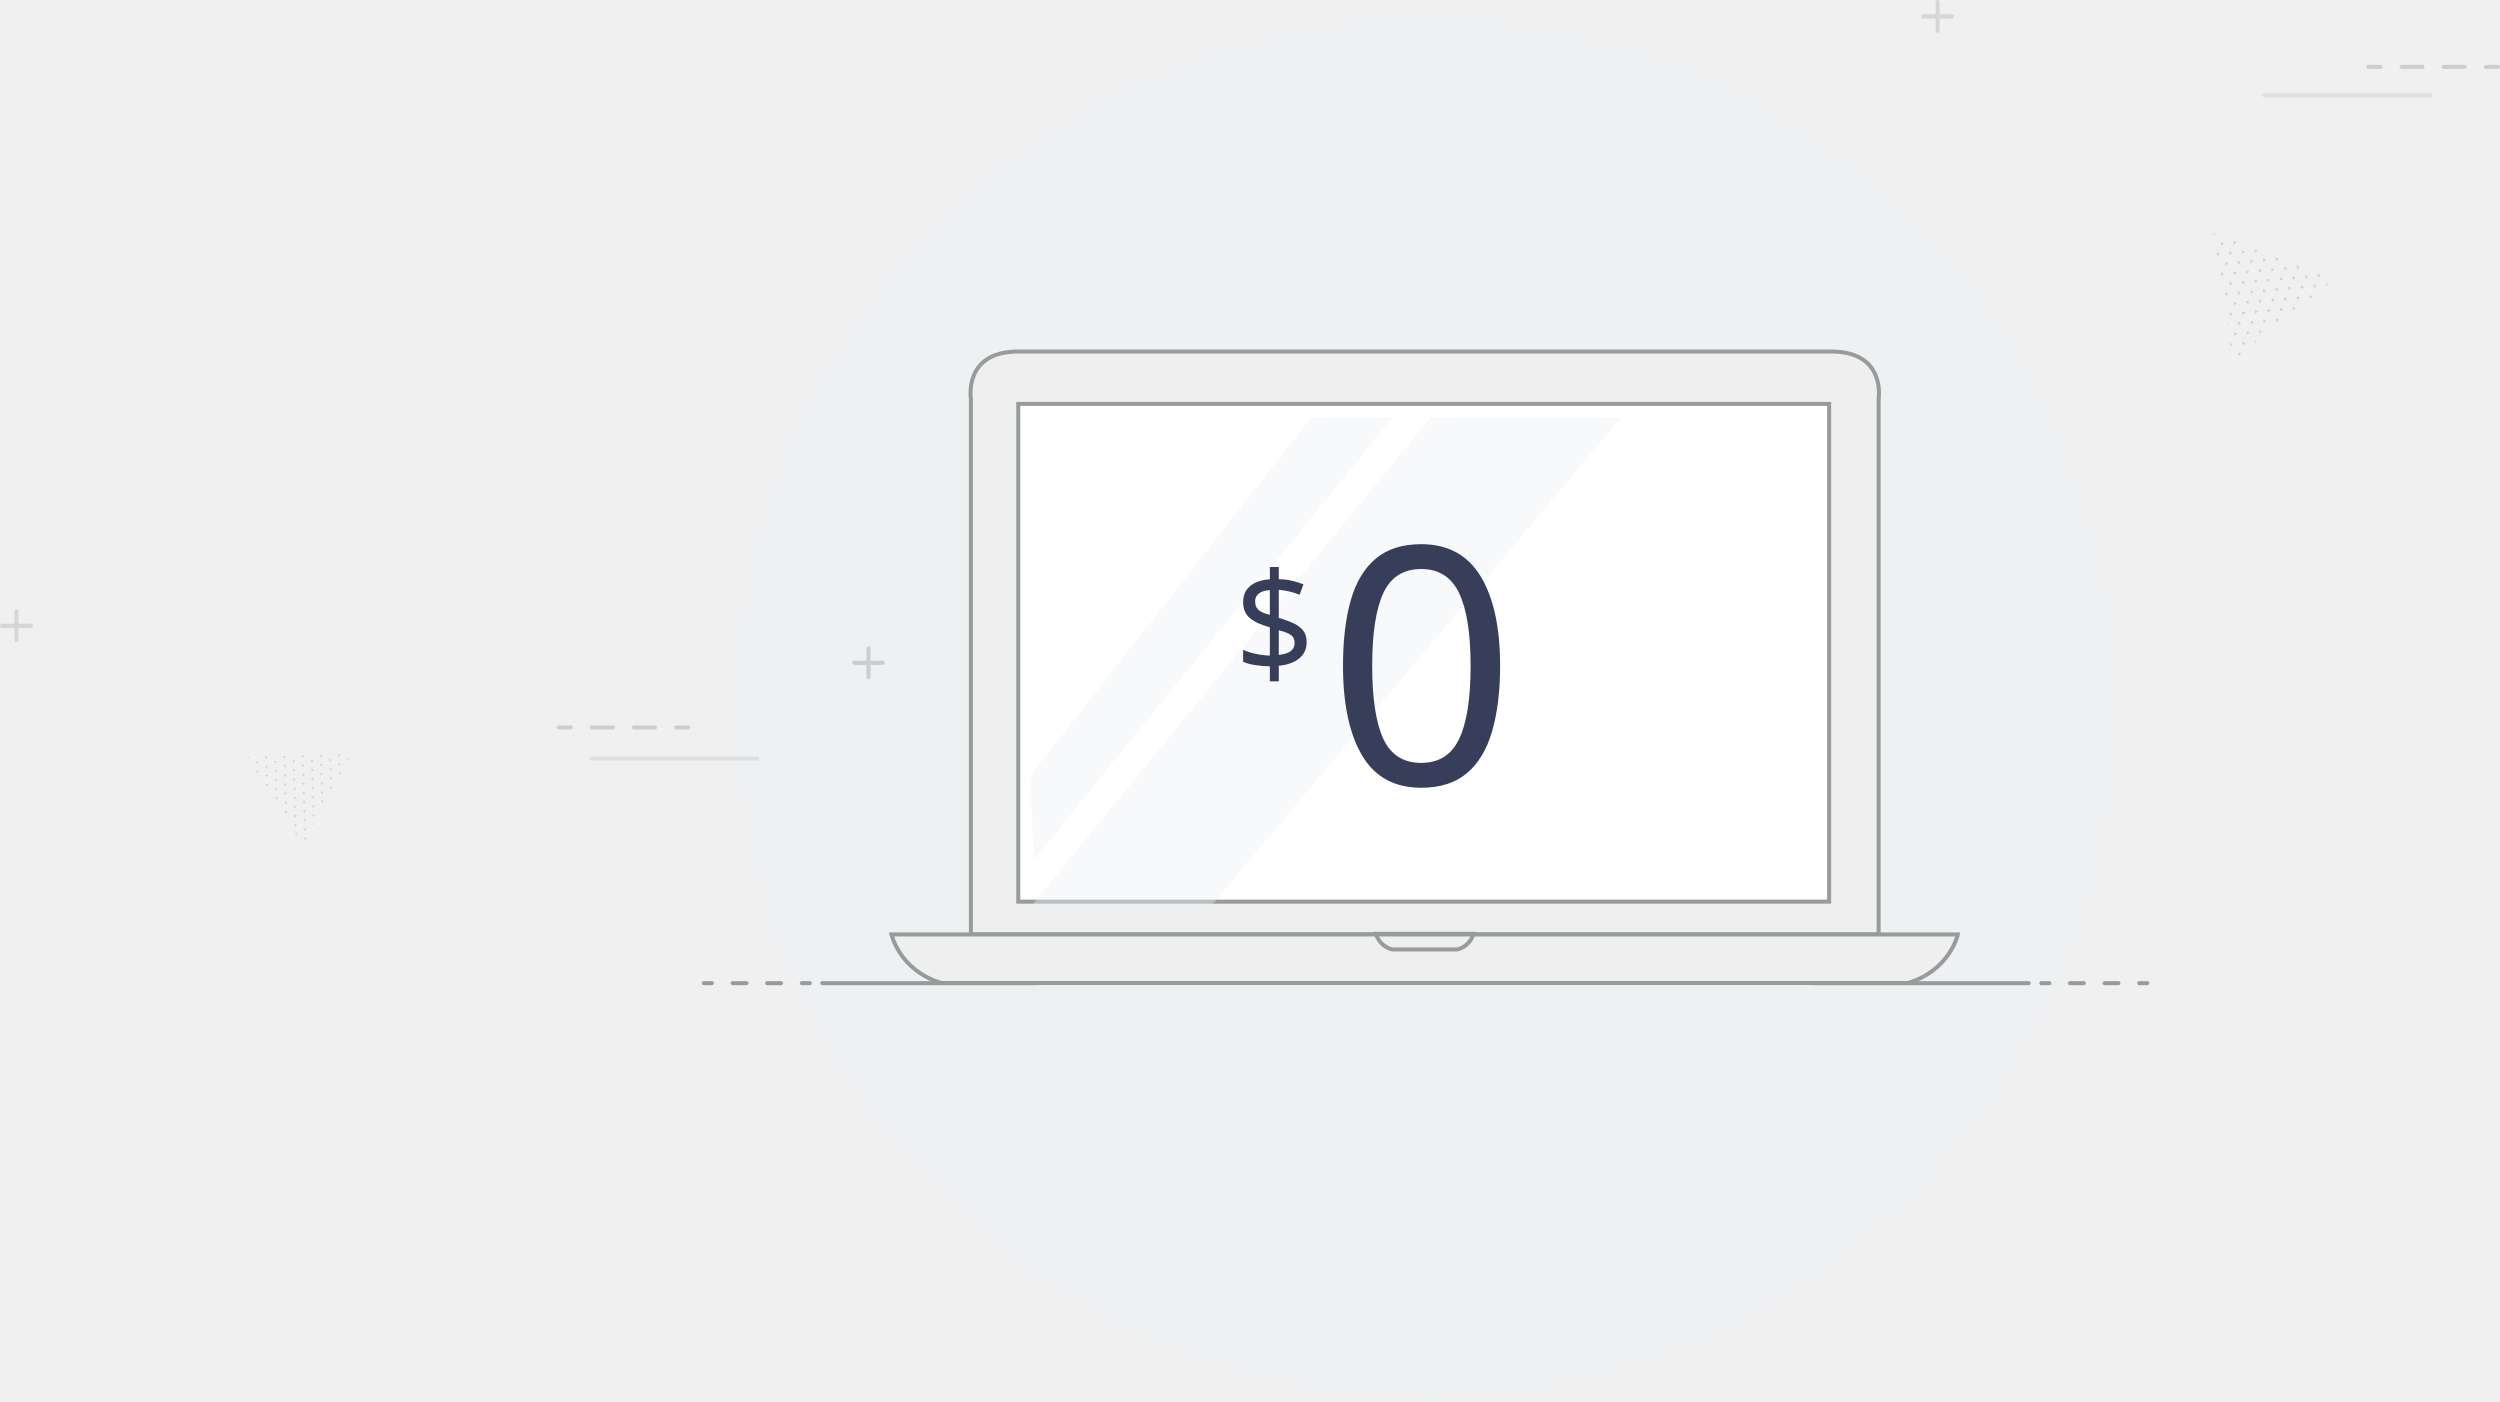
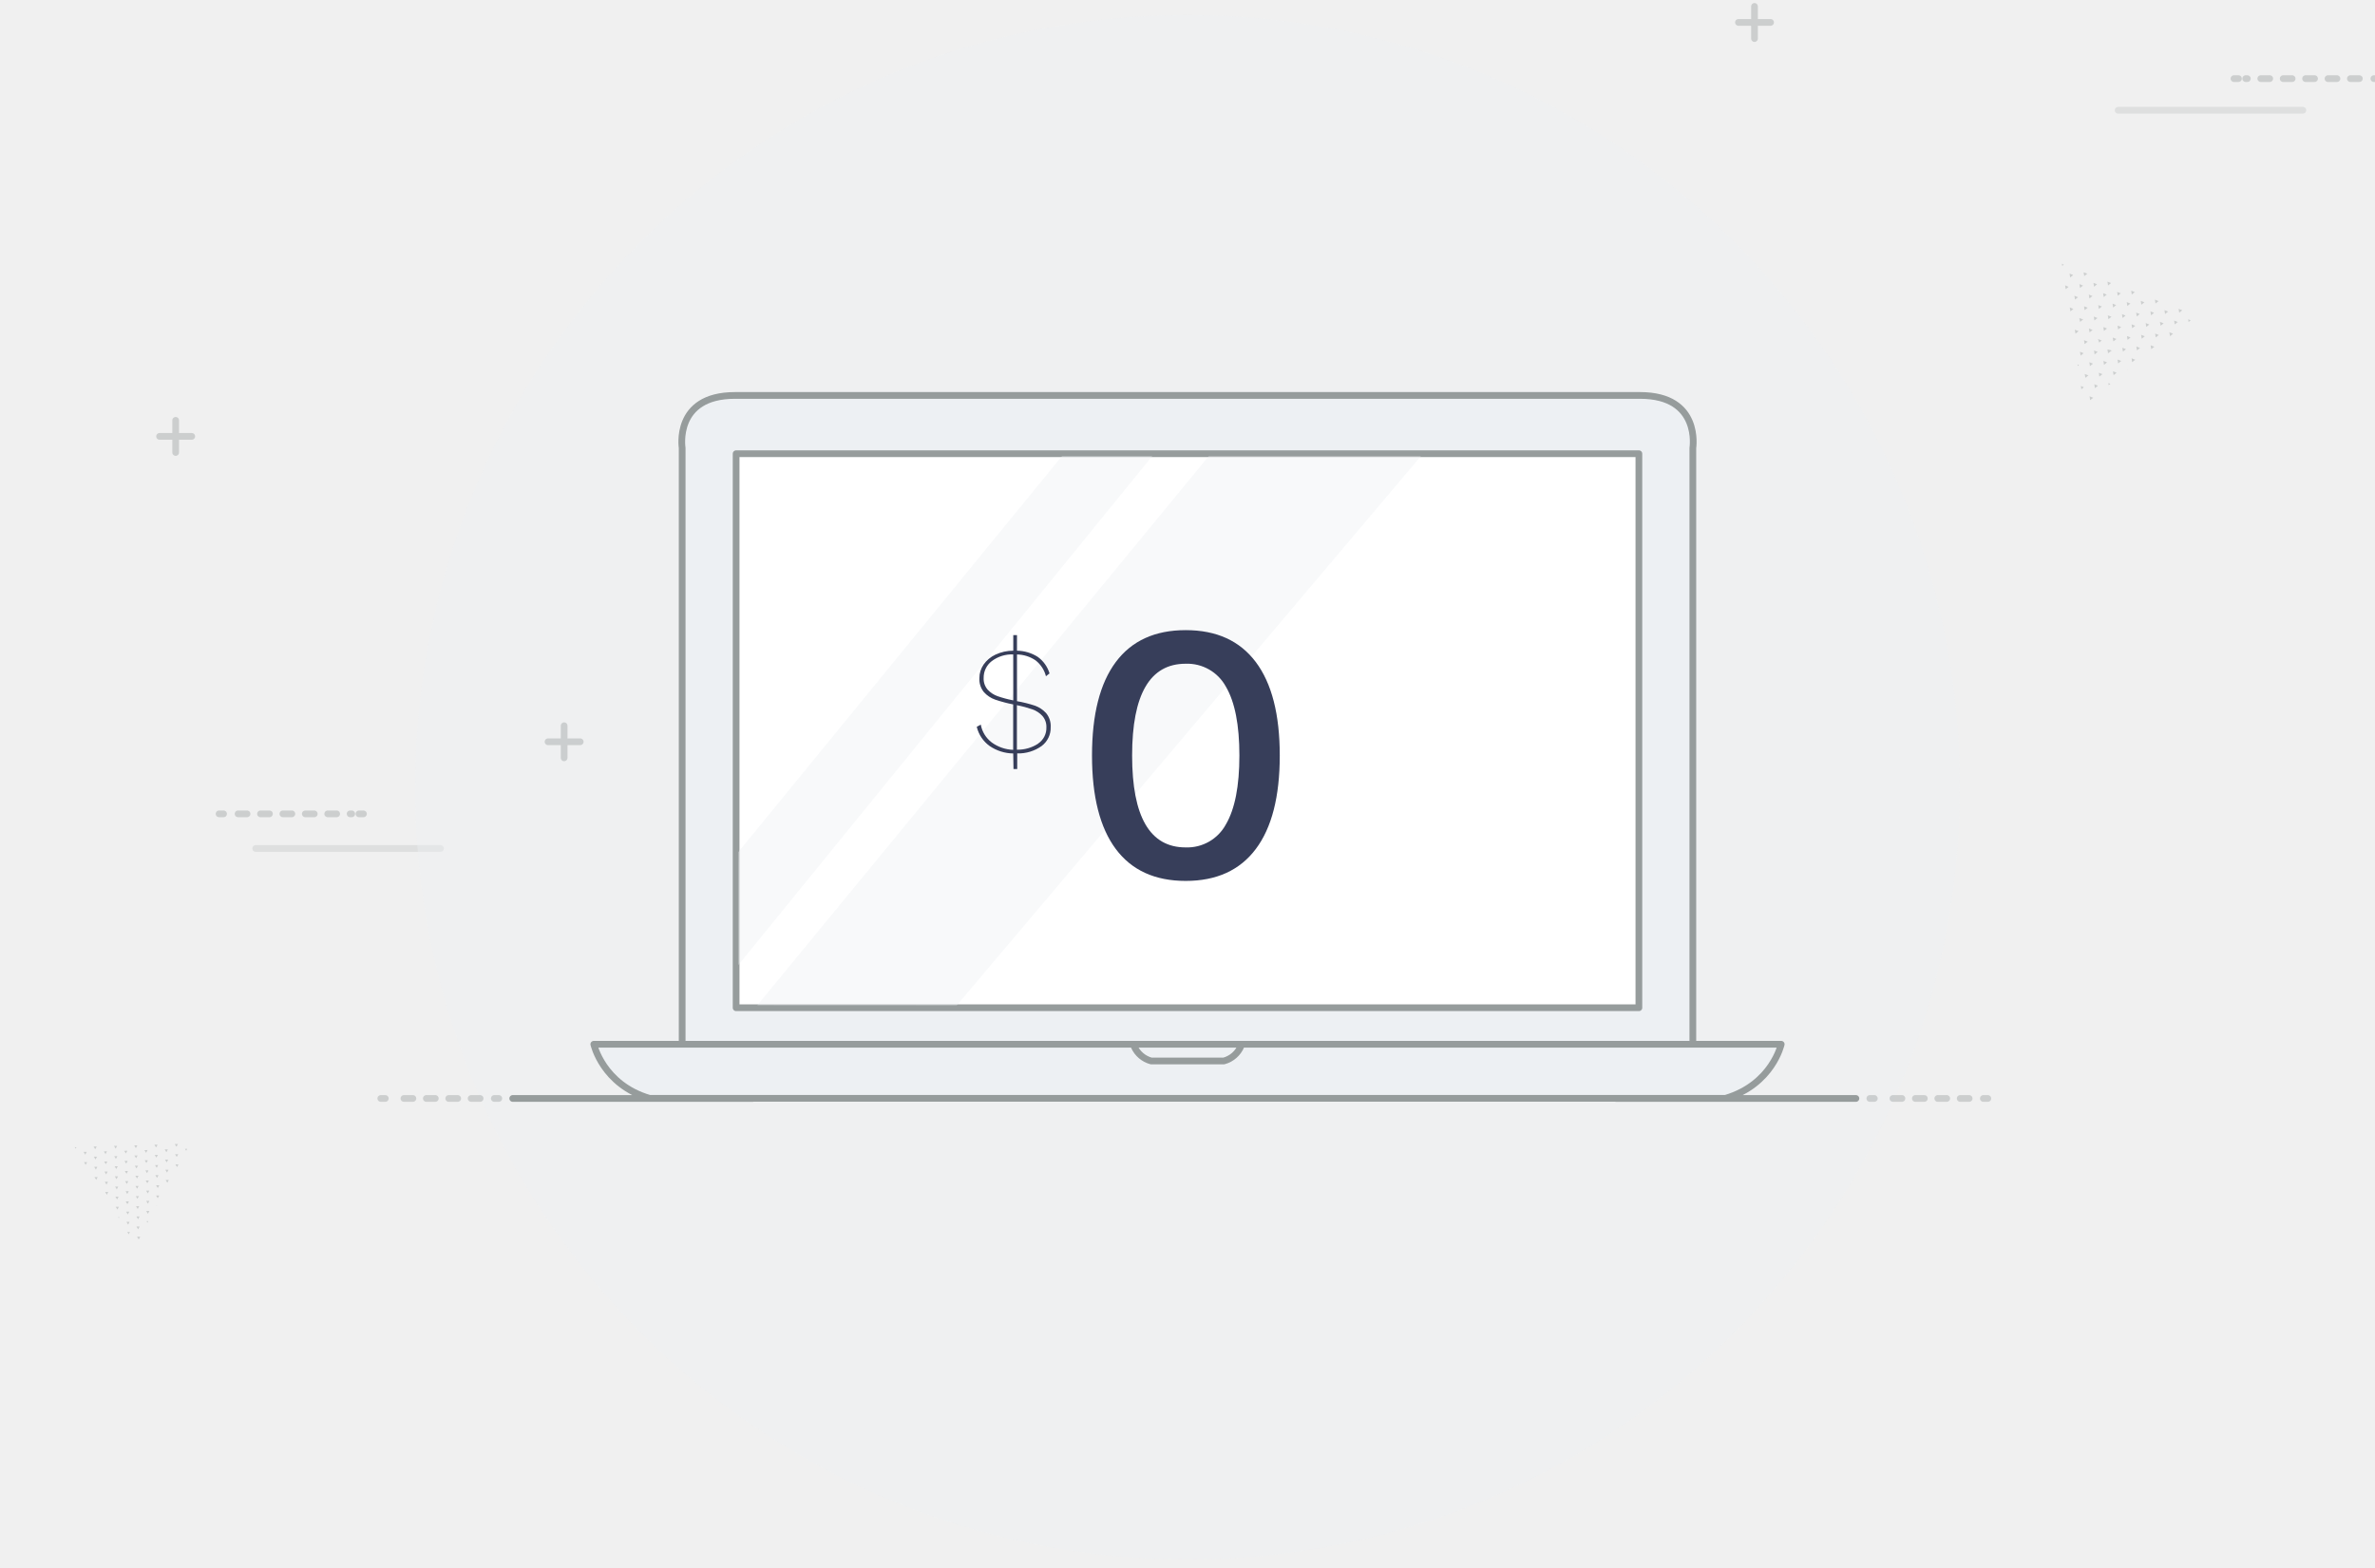
- <svg xmlns="http://www.w3.org/2000/svg" width="621.13" height="348.14" viewBox="0 0 621.13 348.14">
-   <g id="Layer_2" data-name="Layer 2">
-     <g id="Home_-_1200" data-name="Home - 1200">
-       <g id="Hacked_" data-name="Hacked?">
-         <g id="CTA">
-           <g id="Illustration_bg" data-name="Illustration bg">
-             <circle cx="353.98" cy="175.79" r="172.35" style="fill: #edf0f3;opacity: 0.4" />
-             <g>
-               <line x1="504.04" y1="244.27" x2="450.53" y2="244.27" style="fill: none;stroke: #969c9c;stroke-linecap: round;stroke-linejoin: round" />
-               <path d="M463.62,234.27" style="fill: none" />
-               <path d="M513.16,234.27" style="fill: none" />
-               <g>
-                 <line x1="533.49" y1="244.27" x2="531.49" y2="244.27" style="fill: none;stroke: #969c9c;stroke-linecap: round;stroke-linejoin: round" />
-                 <line x1="526.33" y1="244.27" x2="511.73" y2="244.27" style="fill: none;stroke: #969c9c;stroke-linecap: round;stroke-linejoin: round;stroke-dasharray: 3.436,5.154" />
-                 <line x1="509.16" y1="244.27" x2="507.16" y2="244.27" style="fill: none;stroke: #969c9c;stroke-linecap: round;stroke-linejoin: round" />
-               </g>
-             </g>
-             <path d="M315.27,218.18" style="fill: none;stroke: #7e9b9e;stroke-miterlimit: 10" />
-             <line x1="146.95" y1="188.47" x2="188.17" y2="188.47" style="fill: none;stroke: #c6c6c6;stroke-linecap: round;stroke-linejoin: round;opacity: 0.4" />
-             <g style="opacity: 0.4">
-               <g>
-                 <line x1="138.78" y1="180.74" x2="141.78" y2="180.74" style="fill: none;stroke: #969c9c;stroke-linecap: round;stroke-linejoin: round" />
-                 <line x1="147.02" y1="180.74" x2="165.37" y2="180.74" style="fill: none;stroke: #969c9c;stroke-linecap: round;stroke-linejoin: round;stroke-dasharray: 5.243,5.243" />
-                 <line x1="167.99" y1="180.74" x2="170.99" y2="180.74" style="fill: none;stroke: #969c9c;stroke-linecap: round;stroke-linejoin: round" />
-               </g>
-             </g>
-             <line x1="603.8" y1="23.68" x2="562.57" y2="23.68" style="fill: none;stroke: #969c9c;stroke-linecap: round;stroke-linejoin: round;opacity: 0.2" />
-             <g style="opacity: 0.4">
-               <g>
-                 <line x1="620.63" y1="16.62" x2="617.63" y2="16.62" style="fill: none;stroke: #969c9c;stroke-linecap: round;stroke-linejoin: round" />
-                 <line x1="612.39" y1="16.62" x2="594.04" y2="16.62" style="fill: none;stroke: #969c9c;stroke-linecap: round;stroke-linejoin: round;stroke-dasharray: 5.243,5.243" />
-                 <line x1="591.42" y1="16.62" x2="588.42" y2="16.62" style="fill: none;stroke: #969c9c;stroke-linecap: round;stroke-linejoin: round" />
-               </g>
-             </g>
-             <line x1="391.81" y1="207.59" x2="540.8" y2="207.59" style="fill: none" />
-             <line x1="391.81" y1="206.28" x2="540.8" y2="206.28" style="fill: none" />
-             <g style="opacity: 0.3">
-               <line x1="0.5" y1="155.49" x2="7.67" y2="155.49" style="fill: none;stroke: #969c9c;stroke-miterlimit: 10" />
-               <line x1="4.09" y1="151.9" x2="4.09" y2="159.08" style="fill: none;stroke: #969c9c;stroke-linecap: round;stroke-linejoin: round" />
-               <line x1="7.67" y1="155.49" x2="0.5" y2="155.49" style="fill: none;stroke: #969c9c;stroke-linecap: round;stroke-linejoin: round" />
-             </g>
-             <g style="opacity: 0.4">
-               <line x1="212.19" y1="164.67" x2="219.36" y2="164.67" style="fill: none;stroke: #969c9c;stroke-miterlimit: 10" />
-               <line x1="215.78" y1="161.09" x2="215.78" y2="168.26" style="fill: none;stroke: #969c9c;stroke-linecap: round;stroke-linejoin: round" />
-               <line x1="219.36" y1="164.67" x2="212.19" y2="164.67" style="fill: none;stroke: #969c9c;stroke-linecap: round;stroke-linejoin: round" />
-             </g>
-             <g style="opacity: 0.41">
-               <polygon points="551.9 68.57 552.59 68.03 551.77 67.71 551.9 68.57" style="fill: #969c9c" />
-               <polygon points="551.86 61 552.54 60.46 551.73 60.14 551.86 61" style="fill: #969c9c" />
-               <polygon points="550.74 62.77 550.71 62.76 550.84 63.61 550.86 63.59 551.51 63.08 550.74 62.77" style="fill: #969c9c" />
-               <polygon points="552.93 65.96 553.61 65.41 552.8 65.09 552.93 65.96" style="fill: #969c9c" />
-               <polygon points="550.01 57.95 549.98 57.94 550.05 58.42 550.08 58.41 550.43 58.12 550.01 57.95" style="fill: #969c9c" />
-               <polygon points="555.67 60.18 555.16 59.98 554.86 59.86 554.99 60.72 555.67 60.18" style="fill: #969c9c" />
-               <polygon points="555.08 75.87 555.76 75.32 554.95 75 555.08 75.87" style="fill: #969c9c" />
-               <polygon points="555.04 68.29 555.72 67.75 554.91 67.43 555.04 68.29" style="fill: #969c9c" />
-               <polygon points="554.01 70.91 554.69 70.37 553.88 70.05 554.01 70.91" style="fill: #969c9c" />
-               <polygon points="556.11 73.25 556.79 72.7 555.98 72.39 556.11 73.25" style="fill: #969c9c" />
-               <polygon points="552.98 73.53 553.66 72.99 552.85 72.67 552.98 73.53" style="fill: #969c9c" />
-               <polygon points="553.96 63.34 554.64 62.8 553.83 62.48 553.96 63.34" style="fill: #969c9c" />
-               <polygon points="556.96 62.2 557.09 63.06 557.77 62.52 556.96 62.2" style="fill: #969c9c" />
-               <polygon points="556.75 65.13 555.93 64.81 556.06 65.67 556.75 65.13" style="fill: #969c9c" />
-               <polygon points="558.17 68.01 558.85 67.47 558.04 67.15 558.17 68.01" style="fill: #969c9c" />
-               <polygon points="560.22 62.78 560.9 62.23 560.09 61.91 560.22 62.78" style="fill: #969c9c" />
-               <polygon points="556.21 88.39 556.88 87.85 556.08 87.53 556.21 88.39" style="fill: #969c9c" />
-               <polygon points="553.39 80.44 553.37 80.42 553.42 80.79 553.44 80.77 553.71 80.56 553.39 80.44" style="fill: #969c9c" />
-               <polygon points="556.16 80.82 556.84 80.28 556.03 79.96 556.16 80.82" style="fill: #969c9c" />
-               <polygon points="558.26 83.16 558.94 82.61 558.13 82.3 558.26 83.16" style="fill: #969c9c" />
-               <polygon points="555.13 83.44 555.81 82.9 555 82.58 555.13 83.44" style="fill: #969c9c" />
-               <polygon points="554.12 85.25 554.09 85.24 554.2 85.98 554.23 85.96 554.78 85.51 554.12 85.25" style="fill: #969c9c" />
-               <polygon points="558.22 75.58 558.9 75.04 558.09 74.72 558.22 75.58" style="fill: #969c9c" />
-               <polygon points="554.06 78.48 554.74 77.94 553.93 77.62 554.06 78.48" style="fill: #969c9c" />
-               <polygon points="557.19 78.2 557.87 77.66 557.06 77.34 557.19 78.2" style="fill: #969c9c" />
-               <polygon points="559.29 80.54 559.97 80 559.16 79.68 559.29 80.54" style="fill: #969c9c" />
-               <polygon points="557.14 70.63 557.82 70.09 557.01 69.77 557.14 70.63" style="fill: #969c9c" />
-               <polygon points="560.27 70.35 560.95 69.81 560.14 69.49 560.27 70.35" style="fill: #969c9c" />
-               <polygon points="559.24 72.97 559.92 72.42 559.11 72.11 559.24 72.97" style="fill: #969c9c" />
-               <polygon points="561.35 75.3 562.03 74.76 561.22 74.44 561.35 75.3" style="fill: #969c9c" />
-               <polygon points="559.07 64.53 559.2 65.39 559.88 64.85 559.07 64.53" style="fill: #969c9c" />
-               <polygon points="562.2 64.25 562.33 65.11 563.01 64.57 562.2 64.25" style="fill: #969c9c" />
-               <polygon points="561.3 67.73 561.98 67.19 561.17 66.87 561.3 67.73" style="fill: #969c9c" />
-               <polygon points="563.4 70.07 564.09 69.53 563.27 69.21 563.4 70.07" style="fill: #969c9c" />
-               <polygon points="565.46 64.83 566.14 64.29 565.33 63.97 565.46 64.83" style="fill: #969c9c" />
-               <polygon points="561.39 82.88 562.08 82.33 561.27 82.02 561.39 82.88" style="fill: #969c9c" />
-               <polygon points="557.24 85.78 557.92 85.23 557.11 84.91 557.24 85.78" style="fill: #969c9c" />
-               <polygon points="560.31 85.11 560.69 84.81 560.24 84.63 560.31 85.11" style="fill: #969c9c" />
-               <polygon points="561 77.38 560.19 77.06 560.32 77.92 561 77.38" style="fill: #969c9c" />
-               <polygon points="565.55 79.98 566.24 79.44 565.43 79.12 565.55 79.98" style="fill: #969c9c" />
-               <polygon points="562.42 80.26 563.1 79.72 562.29 79.4 562.42 80.26" style="fill: #969c9c" />
-               <polygon points="564.41 81.84 564.5 81.78 564.4 81.73 564.41 81.84" style="fill: #969c9c" />
-               <polygon points="562.38 72.69 563.06 72.14 562.25 71.83 562.38 72.69" style="fill: #969c9c" />
-               <polygon points="565.51 72.41 566.19 71.86 565.38 71.54 565.51 72.41" style="fill: #969c9c" />
-               <polygon points="565.16 74.48 564.35 74.16 564.48 75.02 565.16 74.48" style="fill: #969c9c" />
-               <polygon points="566.58 77.36 567.26 76.82 566.45 76.5 566.58 77.36" style="fill: #969c9c" />
-               <polygon points="563.45 77.64 564.13 77.1 563.32 76.78 563.45 77.64" style="fill: #969c9c" />
-               <polygon points="564.3 66.59 564.43 67.45 565.11 66.91 564.3 66.59" style="fill: #969c9c" />
-               <polygon points="567.43 66.31 567.56 67.17 568.25 66.63 567.43 66.31" style="fill: #969c9c" />
-               <polygon points="566.54 69.79 567.22 69.25 566.41 68.93 566.54 69.79" style="fill: #969c9c" />
-               <polygon points="568.51 71.26 568.64 72.13 569.32 71.58 568.51 71.26" style="fill: #969c9c" />
-               <polygon points="570.7 66.89 571.38 66.35 570.57 66.03 570.7 66.89" style="fill: #969c9c" />
-               <polygon points="567.61 74.74 568.29 74.2 567.48 73.88 567.61 74.74" style="fill: #969c9c" />
-               <polygon points="570.74 74.46 571.42 73.92 570.61 73.6 570.74 74.46" style="fill: #969c9c" />
-               <polygon points="569.72 77.08 570.4 76.54 569.59 76.22 569.72 77.08" style="fill: #969c9c" />
-               <polygon points="569.54 68.65 569.67 69.51 570.35 68.96 569.54 68.65" style="fill: #969c9c" />
-               <polygon points="572.8 69.23 573.48 68.68 572.67 68.36 572.8 69.23" style="fill: #969c9c" />
-               <polygon points="571.77 71.84 572.45 71.3 571.64 70.98 571.77 71.84" style="fill: #969c9c" />
-               <polygon points="574.56 73.64 573.75 73.32 573.88 74.18 574.56 73.64" style="fill: #969c9c" />
-               <polygon points="576.61 68.4 575.8 68.08 575.93 68.94 576.61 68.4" style="fill: #969c9c" />
-               <polygon points="575.58 71.02 574.77 70.7 574.9 71.56 575.58 71.02" style="fill: #969c9c" />
-               <polygon points="578.47 70.64 577.9 70.42 578 71.02 578.47 70.64" style="fill: #969c9c" />
-             </g>
-             <g style="opacity: 0.3">
-               <line x1="477.83" y1="4.09" x2="485" y2="4.09" style="fill: none;stroke: #969c9c;stroke-miterlimit: 10" />
-               <line x1="481.42" y1="0.5" x2="481.42" y2="7.67" style="fill: none;stroke: #969c9c;stroke-linecap: round;stroke-linejoin: round" />
-               <line x1="485" y1="4.09" x2="477.83" y2="4.09" style="fill: none;stroke: #969c9c;stroke-linecap: round;stroke-linejoin: round" />
-             </g>
-             <g>
-               <line x1="204.31" y1="244.27" x2="257.82" y2="244.27" style="fill: none;stroke: #969c9c;stroke-linecap: round;stroke-linejoin: round" />
-               <path d="M244.74,234.27" style="fill: none" />
-               <path d="M195.2,234.27" style="fill: none" />
-               <g>
-                 <line x1="174.86" y1="244.27" x2="176.86" y2="244.27" style="fill: none;stroke: #969c9c;stroke-linecap: round;stroke-linejoin: round" />
-                 <line x1="182.02" y1="244.27" x2="196.62" y2="244.27" style="fill: none;stroke: #969c9c;stroke-linecap: round;stroke-linejoin: round;stroke-dasharray: 3.436,5.154" />
-                 <line x1="199.2" y1="244.27" x2="201.2" y2="244.27" style="fill: none;stroke: #969c9c;stroke-linecap: round;stroke-linejoin: round" />
-               </g>
-             </g>
-             <g style="opacity: 0.39">
-               <polygon points="66.34 195.42 66.68 194.8 65.97 194.82 66.34 195.42" style="fill: #969c9c" />
-               <polygon points="63.9 189.82 64.24 189.2 63.53 189.22 63.9 189.82" style="fill: #969c9c" />
-               <polygon points="63.63 191.49 63.61 191.49 63.98 192.08 63.99 192.06 64.31 191.47 63.63 191.49" style="fill: #969c9c" />
-               <polygon points="66.28 193.15 66.61 192.53 65.91 192.55 66.28 193.15" style="fill: #969c9c" />
-               <polygon points="61.57 188.14 61.54 188.14 61.75 188.48 61.76 188.46 61.93 188.13 61.57 188.14" style="fill: #969c9c" />
-               <polygon points="66.47 187.99 66.03 188.01 65.77 188.01 66.14 188.61 66.47 187.99" style="fill: #969c9c" />
-               <polygon points="71.02 199.82 71.35 199.2 70.65 199.22 71.02 199.82" style="fill: #969c9c" />
-               <polygon points="68.58 194.22 68.91 193.6 68.21 193.62 68.58 194.22" style="fill: #969c9c" />
-               <polygon points="68.65 196.48 68.98 195.86 68.28 195.88 68.65 196.48" style="fill: #969c9c" />
-               <polygon points="70.95 197.55 71.28 196.93 70.58 196.95 70.95 197.55" style="fill: #969c9c" />
-               <polygon points="68.72 198.75 69.05 198.13 68.34 198.15 68.72 198.75" style="fill: #969c9c" />
-               <polygon points="66.21 190.88 66.54 190.26 65.84 190.28 66.21 190.88" style="fill: #969c9c" />
-               <polygon points="68.07 189.08 68.44 189.68 68.77 189.06 68.07 189.08" style="fill: #969c9c" />
-               <polygon points="68.84 191.33 68.14 191.35 68.51 191.95 68.84 191.33" style="fill: #969c9c" />
-               <polygon points="70.81 193.01 71.14 192.39 70.44 192.41 70.81 193.01" style="fill: #969c9c" />
-               <polygon points="70.67 188.47 71.01 187.86 70.3 187.88 70.67 188.47" style="fill: #969c9c" />
-               <polygon points="75.83 208.75 76.16 208.13 75.46 208.15 75.83 208.75" style="fill: #969c9c" />
-               <polygon points="71.22 203.74 71.19 203.74 71.35 204 71.36 203.97 71.49 203.73 71.22 203.74" style="fill: #969c9c" />
-               <polygon points="73.39 203.15 73.72 202.53 73.02 202.55 73.39 203.15" style="fill: #969c9c" />
-               <polygon points="75.69 204.22 76.03 203.6 75.32 203.62 75.69 204.22" style="fill: #969c9c" />
-               <polygon points="73.46 205.42 73.79 204.8 73.09 204.82 73.46 205.42" style="fill: #969c9c" />
-               <polygon points="73.28 207.09 73.26 207.09 73.58 207.6 73.59 207.58 73.86 207.07 73.28 207.09" style="fill: #969c9c" />
-               <polygon points="73.25 198.61 73.58 197.99 72.88 198.02 73.25 198.61" style="fill: #969c9c" />
-               <polygon points="71.09 202.09 71.42 201.47 70.72 201.49 71.09 202.09" style="fill: #969c9c" />
-               <polygon points="73.32 200.88 73.65 200.26 72.95 200.28 73.32 200.88" style="fill: #969c9c" />
-               <polygon points="75.62 201.95 75.96 201.33 75.25 201.35 75.62 201.95" style="fill: #969c9c" />
-               <polygon points="70.88 195.28 71.21 194.66 70.51 194.68 70.88 195.28" style="fill: #969c9c" />
-               <polygon points="73.11 194.08 73.45 193.46 72.74 193.48 73.11 194.08" style="fill: #969c9c" />
-               <polygon points="73.18 196.34 73.52 195.73 72.81 195.75 73.18 196.34" style="fill: #969c9c" />
-               <polygon points="75.48 197.41 75.82 196.79 75.12 196.81 75.48 197.41" style="fill: #969c9c" />
-               <polygon points="70.37 190.15 70.74 190.74 71.08 190.12 70.37 190.15" style="fill: #969c9c" />
-               <polygon points="72.61 188.94 72.98 189.54 73.31 188.92 72.61 188.94" style="fill: #969c9c" />
-               <polygon points="73.05 191.81 73.38 191.19 72.67 191.21 73.05 191.81" style="fill: #969c9c" />
-               <polygon points="75.35 192.87 75.68 192.25 74.98 192.28 75.35 192.87" style="fill: #969c9c" />
-               <polygon points="75.21 188.34 75.54 187.72 74.84 187.74 75.21 188.34" style="fill: #969c9c" />
-               <polygon points="77.93 203.01 78.26 202.39 77.56 202.41 77.93 203.01" style="fill: #969c9c" />
-               <polygon points="75.76 206.48 76.09 205.87 75.39 205.89 75.76 206.48" style="fill: #969c9c" />
-               <polygon points="77.83 205.02 78.02 204.67 77.63 204.68 77.83 205.02" style="fill: #969c9c" />
-               <polygon points="75.89 199.06 75.19 199.08 75.55 199.68 75.89 199.06" style="fill: #969c9c" />
-               <polygon points="80.09 199.54 80.42 198.92 79.72 198.94 80.09 199.54" style="fill: #969c9c" />
-               <polygon points="77.86 200.74 78.19 200.13 77.49 200.15 77.86 200.74" style="fill: #969c9c" />
-               <polygon points="79.84 201.29 79.88 201.21 79.79 201.21 79.84 201.29" style="fill: #969c9c" />
-               <polygon points="75.42 195.14 75.75 194.52 75.05 194.54 75.42 195.14" style="fill: #969c9c" />
-               <polygon points="77.65 193.94 77.98 193.32 77.28 193.34 77.65 193.94" style="fill: #969c9c" />
-               <polygon points="78.05 195.59 77.35 195.61 77.72 196.21 78.05 195.59" style="fill: #969c9c" />
-               <polygon points="80.02 197.27 80.36 196.65 79.65 196.68 80.02 197.27" style="fill: #969c9c" />
-               <polygon points="77.79 198.48 78.12 197.86 77.42 197.88 77.79 198.48" style="fill: #969c9c" />
-               <polygon points="74.91 190.01 75.28 190.61 75.61 189.99 74.91 190.01" style="fill: #969c9c" />
-               <polygon points="77.14 188.81 77.51 189.4 77.85 188.78 77.14 188.81" style="fill: #969c9c" />
-               <polygon points="77.58 191.67 77.91 191.05 77.21 191.07 77.58 191.67" style="fill: #969c9c" />
-               <polygon points="79.52 192.14 79.88 192.74 80.22 192.12 79.52 192.14" style="fill: #969c9c" />
-               <polygon points="79.75 188.2 80.08 187.58 79.38 187.6 79.75 188.2" style="fill: #969c9c" />
-               <polygon points="79.95 195 80.29 194.39 79.58 194.41 79.95 195" style="fill: #969c9c" />
-               <polygon points="82.19 193.8 82.52 193.18 81.82 193.2 82.19 193.8" style="fill: #969c9c" />
-               <polygon points="82.26 196.07 82.59 195.45 81.89 195.47 82.26 196.07" style="fill: #969c9c" />
-               <polygon points="79.45 189.87 79.82 190.47 80.15 189.85 79.45 189.87" style="fill: #969c9c" />
-               <polygon points="82.05 189.26 82.38 188.65 81.68 188.67 82.05 189.26" style="fill: #969c9c" />
-               <polygon points="82.12 191.53 82.45 190.91 81.75 190.94 82.12 191.53" style="fill: #969c9c" />
-               <polygon points="84.75 191.98 84.05 192 84.42 192.6 84.75 191.98" style="fill: #969c9c" />
-               <polygon points="84.62 187.44 83.91 187.46 84.28 188.06 84.62 187.44" style="fill: #969c9c" />
-               <polygon points="84.69 189.71 83.98 189.73 84.35 190.33 84.69 189.71" style="fill: #969c9c" />
-               <polygon points="86.7 188.51 86.22 188.53 86.47 188.94 86.7 188.51" style="fill: #969c9c" />
-             </g>
-           </g>
-           <g id="Illustration">
-             <g>
-               <path d="M455,87.34H252.95c-13.63,0-11.73,11.73-11.73,11.73V232.16H466.75V99.07S468.64,87.34,455,87.34Z" style="fill: #efefef;stroke: #969c9c;stroke-miterlimit: 10" />
-               <path d="M355.58,232.16H221.49s2,9,12.43,12.07H474c10.47-3.12,12.43-12.07,12.43-12.07Z" style="fill: #efefef;stroke: #969c9c;stroke-miterlimit: 10" />
-               <path d="M341.85,232a5.69,5.69,0,0,0,4,3.89H362.1a5.69,5.69,0,0,0,4-3.89Z" style="fill: none;stroke: #969c9c;stroke-miterlimit: 10" />
-               <rect x="252.99" y="100.35" width="201.46" height="123.67" style="fill: #fff;stroke: #969c9c;stroke-miterlimit: 10" />
-             </g>
-             <polyline points="255.99 192.72 325.87 103.66 346.01 103.67 256.81 213.67" style="fill: #edf0f3;fill-rule: evenodd;opacity: 0.4" />
-             <polyline points="255.19 226.37 355.46 103.67 402.81 103.67 299.08 227.23" style="fill: #edf0f3;fill-rule: evenodd;opacity: 0.4" />
-             <text transform="translate(306.7 167.26)" style="font-size: 34.76px;fill: #373e5a;font-family: WorkSans-ExtraLight, Work Sans;letter-spacing: 0.066em">$<tspan x="22.94" y="27.63" style="font-size: 82.324px;font-family: WorkSans-Medium, Work Sans;letter-spacing: -0.027em">0</tspan>
-             </text>
-           </g>
-         </g>
-       </g>
-     </g>
+ <svg xmlns="http://www.w3.org/2000/svg" id="Free_Malware_Removal_and_Repair" data-name="Free Malware Removal and Repair" viewBox="0 0 530 350">
+   <defs>
+     <style>
+ .p-stroke{stroke:#969c9c;stroke-linecap:round;stroke-linejoin:round;stroke-width:1.5px;vector-effect:non-scaling-stroke;}
+ .dash{stroke-dasharray:2 3;}
+ .fill-light-blue-grey{fill:#edf0f3;}
+ .fill-grey{fill:#969c9c;}
+ .fill-white{fill:#fff;}
+ .fill-blue{fill:#373e5a;}
+ .opac-40{opacity:0.4;}
+ .opac-20{opacity:0.2;}
+ 	</style>
+   </defs>
+   <path id="lines" class="p-stroke opac-20" d="M57.06,189.4H98.29M513.91,24.61H472.68" />
+   <circle id="background" class="fill-light-blue-grey opac-40" cx="265" cy="175.72" r="172.35" />
+   <path id="plus" class="p-stroke opac-40" d="M391.53,1.43V8.61M395.12,5h-7.17M39.2,93.83V101m3.59-3.59H35.61M125.89,162v7.17m3.59-3.59H122.3" />
+   <path id="tri" class="fill-grey opac-40" d="M461.89,68.64l.81.32-.68.54Zm.08-6.71.68-.54-.81-.32Zm-1.12,1.77h0l.13.85,0,0,.65-.52Zm2.2,3.18.68-.54-.81-.32Zm-2.92-8h0l.07.48,0,0,.36-.28Zm5.66,2.22-.51-.2-.3-.12.13.86ZM465.2,76.8l.68-.54-.81-.32Zm0-7.57.68-.54-.81-.32Zm-1,2.62.68-.54L464,71Zm2.1,2.34.68-.54-.81-.32Zm-3.13.28.68-.54L463,73.6Zm1-10.19.68-.54-.81-.32Zm3-1.14.13.86.68-.54Zm-.22,2.94-.81-.32.13.86Zm1.42,2.88.68-.54-.81-.32Zm2.06-5.24.68-.54-.81-.32Zm-4,25.61.68-.54-.8-.32Zm-2.81-8h0l.05.37,0,0,.26-.21Zm2.77.39.68-.54-.81-.32Zm2.1,2.34.68-.54-.81-.32Zm-3.13.28.68-.54-.81-.32Zm-1,1.81h0l.11.74,0,0,.56-.45Zm4.1-9.67L469,76l-.81-.32Zm-4.16,2.9.68-.54-.81-.32Zm3.13-.28.68-.54-.81-.32Zm2.1,2.34.68-.54-.81-.32Zm-2.15-9.91.68-.54-.81-.32Zm3.13-.28.68-.54-.81-.32Zm-1,2.62.68-.54-.81-.32Zm2.1,2.34.68-.54-.81-.32Zm-2.28-10.77.13.86.68-.54Zm3.13-.28.13.86.68-.54Zm-.9,3.48.68-.54-.81-.32Zm2.1,2.34.68-.54-.81-.32Zm2.06-5.24.68-.54-.81-.32Zm-4.06,18,.68-.54-.81-.32Zm-4.16,2.9.68-.54-.81-.32Zm3.07-.66.38-.3-.45-.18Zm.69-7.74L470.3,78l.13.86Zm4.55,2.6.68-.54-.81-.32Zm-3.13.28.68-.54-.81-.32Zm2,1.58.09-.07-.1,0Zm-2-9.16.68-.54-.81-.32Zm3.13-.28.68-.54-.81-.32Zm-.35,2.07-.81-.32.13.86Zm1.42,2.88.68-.54-.81-.32Zm-3.13.28.68-.54-.81-.32Zm.85-11.05.13.86.68-.54Zm3.13-.28.13.86.68-.54Zm-.9,3.48.68-.54-.81-.32Zm2,1.48.13.86.68-.54Zm2.19-4.37.68-.54-.81-.32Zm-3.08,7.85.68-.54-.81-.32Zm3.13-.28.68-.54-.81-.32Zm-1,2.62.68-.54-.81-.32Zm-.18-8.43.13.86.68-.54Zm3.26.58.68-.54-.81-.32Zm-1,2.62.68-.54-.81-.32Zm2.78,1.79-.81-.32.13.86Zm2.06-5.24-.81-.32.13.86Zm-1,2.62-.81-.32.13.86Zm2.88-.38-.56-.22.09.6ZM21.09,262.75l.7,0-.33.62Zm-2.07-5,.33-.62-.7,0Zm-.27,1.67h0l.37.59v0l.32-.59Zm2.64,1.66.33-.62-.7,0Zm-4.71-5h0l.21.33v0l.17-.32Zm4.9-.15h-.7l.37.6Zm4.55,11.82.33-.62-.7,0Zm-2.44-5.6.33-.62-.7,0Zm.07,2.27.33-.62-.7,0Zm2.3,1.07.33-.62-.7,0Zm-2.23,1.2.33-.62-.7,0Zm-2.51-7.87.33-.62-.7,0Zm1.86-1.8.37.6.33-.62Zm.77,2.25-.7,0,.37.6Zm2,1.68.33-.62-.7,0Zm-.14-4.54.33-.62-.7,0Zm5.15,20.27.33-.61-.7,0Zm-4.61-5h0l.16.25v0l.13-.24Zm2.17-.59.33-.62-.7,0Zm2.3,1.07.33-.62-.7,0Zm-2.23,1.2.33-.62-.7,0ZM28.4,275h0l.32.51v0L29,275Zm0-8.47.33-.62-.7,0ZM26.2,270l.33-.62-.7,0Zm2.23-1.2.33-.62-.7,0Zm2.3,1.07.33-.62-.7,0ZM26,263.21l.33-.62-.7,0Zm2.23-1.2.33-.62-.7,0Zm.07,2.27.33-.62-.7,0Zm2.3,1.07.33-.62-.7,0Zm-5.11-7.26.37.6.33-.62Zm2.23-1.2.37.6.33-.62Zm.44,2.87.33-.62-.7,0Zm2.3,1.07.33-.62-.7,0Zm-.14-4.54.33-.62-.7,0ZM33,270.94l.33-.62-.7,0Zm-2.17,3.47.33-.62-.7,0Zm2.07-1.47.19-.35h-.39ZM31,267l-.7,0,.37.6Zm4.2.48.33-.62-.7,0ZM33,268.68l.33-.62-.7,0Zm2,.54,0-.08H34.9Zm-4.42-6.15.33-.62-.7,0Zm2.23-1.2.33-.62-.7,0Zm.4,1.65-.7,0,.37.6Zm2,1.68.33-.62-.7,0Zm-2.23,1.2.33-.62-.7,0ZM30,257.94l.37.6.33-.62Zm2.23-1.2.37.6.33-.62Zm.44,2.87L33,259l-.7,0Zm1.93.47.37.6.33-.62Zm.23-3.94.33-.62-.7,0Zm.21,6.8.33-.62-.7,0Zm2.23-1.2.33-.62-.7,0Zm.07,2.27.33-.62-.7,0Zm-2.81-6.2.37.6.33-.62Zm2.6-.61.33-.62-.7,0Zm.07,2.27.33-.62-.7,0Zm2.64.45-.7,0,.37.6Zm-.14-4.54-.7,0,.37.6Zm.07,2.27-.7,0,.37.6Zm2-1.2h-.49l.26.41Z" />
+   <g id="dashes" class="opac-40">
+     <line class="p-stroke" x1="48.89" y1="181.67" x2="49.89" y2="181.67" />
+     <line class="p-stroke dash" x1="53.13" y1="181.67" x2="78.49" y2="181.67" />
+     <line class="p-stroke" x1="80.11" y1="181.67" x2="81.11" y2="181.67" />
+     <line class="p-stroke" x1="530.75" y1="17.55" x2="529.75" y2="17.55" />
+     <line class="p-stroke dash" x1="526.51" y1="17.55" x2="501.15" y2="17.55" />
+     <line class="p-stroke" x1="499.53" y1="17.55" x2="498.53" y2="17.55" />
+     <line class="p-stroke" x1="443.6" y1="245.2" x2="442.6" y2="245.2" />
+     <line class="p-stroke dash" x1="439.43" y1="245.2" x2="419.86" y2="245.2" />
+     <line class="p-stroke" x1="418.27" y1="245.2" x2="417.27" y2="245.2" />
+     <line class="p-stroke" x1="111.31" y1="245.2" x2="110.31" y2="245.2" />
+     <line class="p-stroke dash" x1="107.14" y1="245.2" x2="87.56" y2="245.2" />
+     <line class="p-stroke" x1="85.98" y1="245.2" x2="84.98" y2="245.2" />
  </g>
+   <rect id="screen" class="fill-white" x="164.27" y="101.28" width="201.46" height="123.67" />
+   <path id="computer" class="p-stroke fill-light-blue-grey" d="M414.16,245.2H360.64m-246.22,0h53.51M377.77,100V233.1H152.23V100S150.34,88.27,164,88.27H366C379.66,88.27,377.77,100,377.77,100ZM266.6,233.1H132.51s2,9,12.43,12.07H385.06c10.47-3.12,12.43-12.07,12.43-12.07Zm-13.48.53a5.81,5.81,0,0,0,3.76,3.2h16.24a5.79,5.79,0,0,0,3.85-3.4m-23.85.19M365.73,101.28H164.27V224.95H365.73Z" />
+   <path id="reflection" class="fill-light-blue-grey opac-40" d="M164.75,190.21,237,101.8h20.14L164.76,215.42m48.75,9L317.1,101.81H269.75L169,224.4" />
+   <path id="_0" data-name="$0" class="fill-blue" d="M226.11,168.19a9.57,9.57,0,0,1-5.27-1.67,7.4,7.4,0,0,1-2.87-4.28l.9-.49a6.41,6.41,0,0,0,2.47,4,8.63,8.63,0,0,0,4.76,1.63V157.24a31.35,31.35,0,0,1-4-1.06,6.07,6.07,0,0,1-2.54-1.69,4.52,4.52,0,0,1-1-3.13,5.28,5.28,0,0,1,.92-3,6.62,6.62,0,0,1,2.64-2.22,9.26,9.26,0,0,1,4-.89v-3.48h.83v3.48a8.83,8.83,0,0,1,4.62,1.37,7,7,0,0,1,2.64,3.7l-.8.63a6.48,6.48,0,0,0-2.31-3.54,7.6,7.6,0,0,0-4.15-1.32v10.43a28.1,28.1,0,0,1,4,1,6.09,6.09,0,0,1,2.52,1.69,4.52,4.52,0,0,1,1,3.13,5.06,5.06,0,0,1-2,4.17,8.93,8.93,0,0,1-5.47,1.67v3.48h-.83Zm0-22.11a7.47,7.47,0,0,0-4.81,1.51,4.64,4.64,0,0,0-1.79,3.74,3.72,3.72,0,0,0,.89,2.61,5.5,5.5,0,0,0,2.21,1.46,25.21,25.21,0,0,0,3.51.94Zm5.56,19.9a4.17,4.17,0,0,0,1.84-3.6,3.67,3.67,0,0,0-.89-2.57,5.52,5.52,0,0,0-2.21-1.46,25.72,25.72,0,0,0-3.48-.94v9.94A8.36,8.36,0,0,0,231.67,166ZM249,189.52q-5.31-7.12-5.31-20.87T249,147.78q5.31-7.12,15.6-7.12t15.64,7.12q5.35,7.12,5.35,20.87t-5.35,20.87q-5.35,7.12-15.64,7.12T249,189.52ZM273.58,184q3-5.14,3-15.35t-3-15.35a9.81,9.81,0,0,0-9-5.14q-11.94,0-11.94,20.5t11.94,20.5A9.81,9.81,0,0,0,273.58,184Z" />
</svg>
